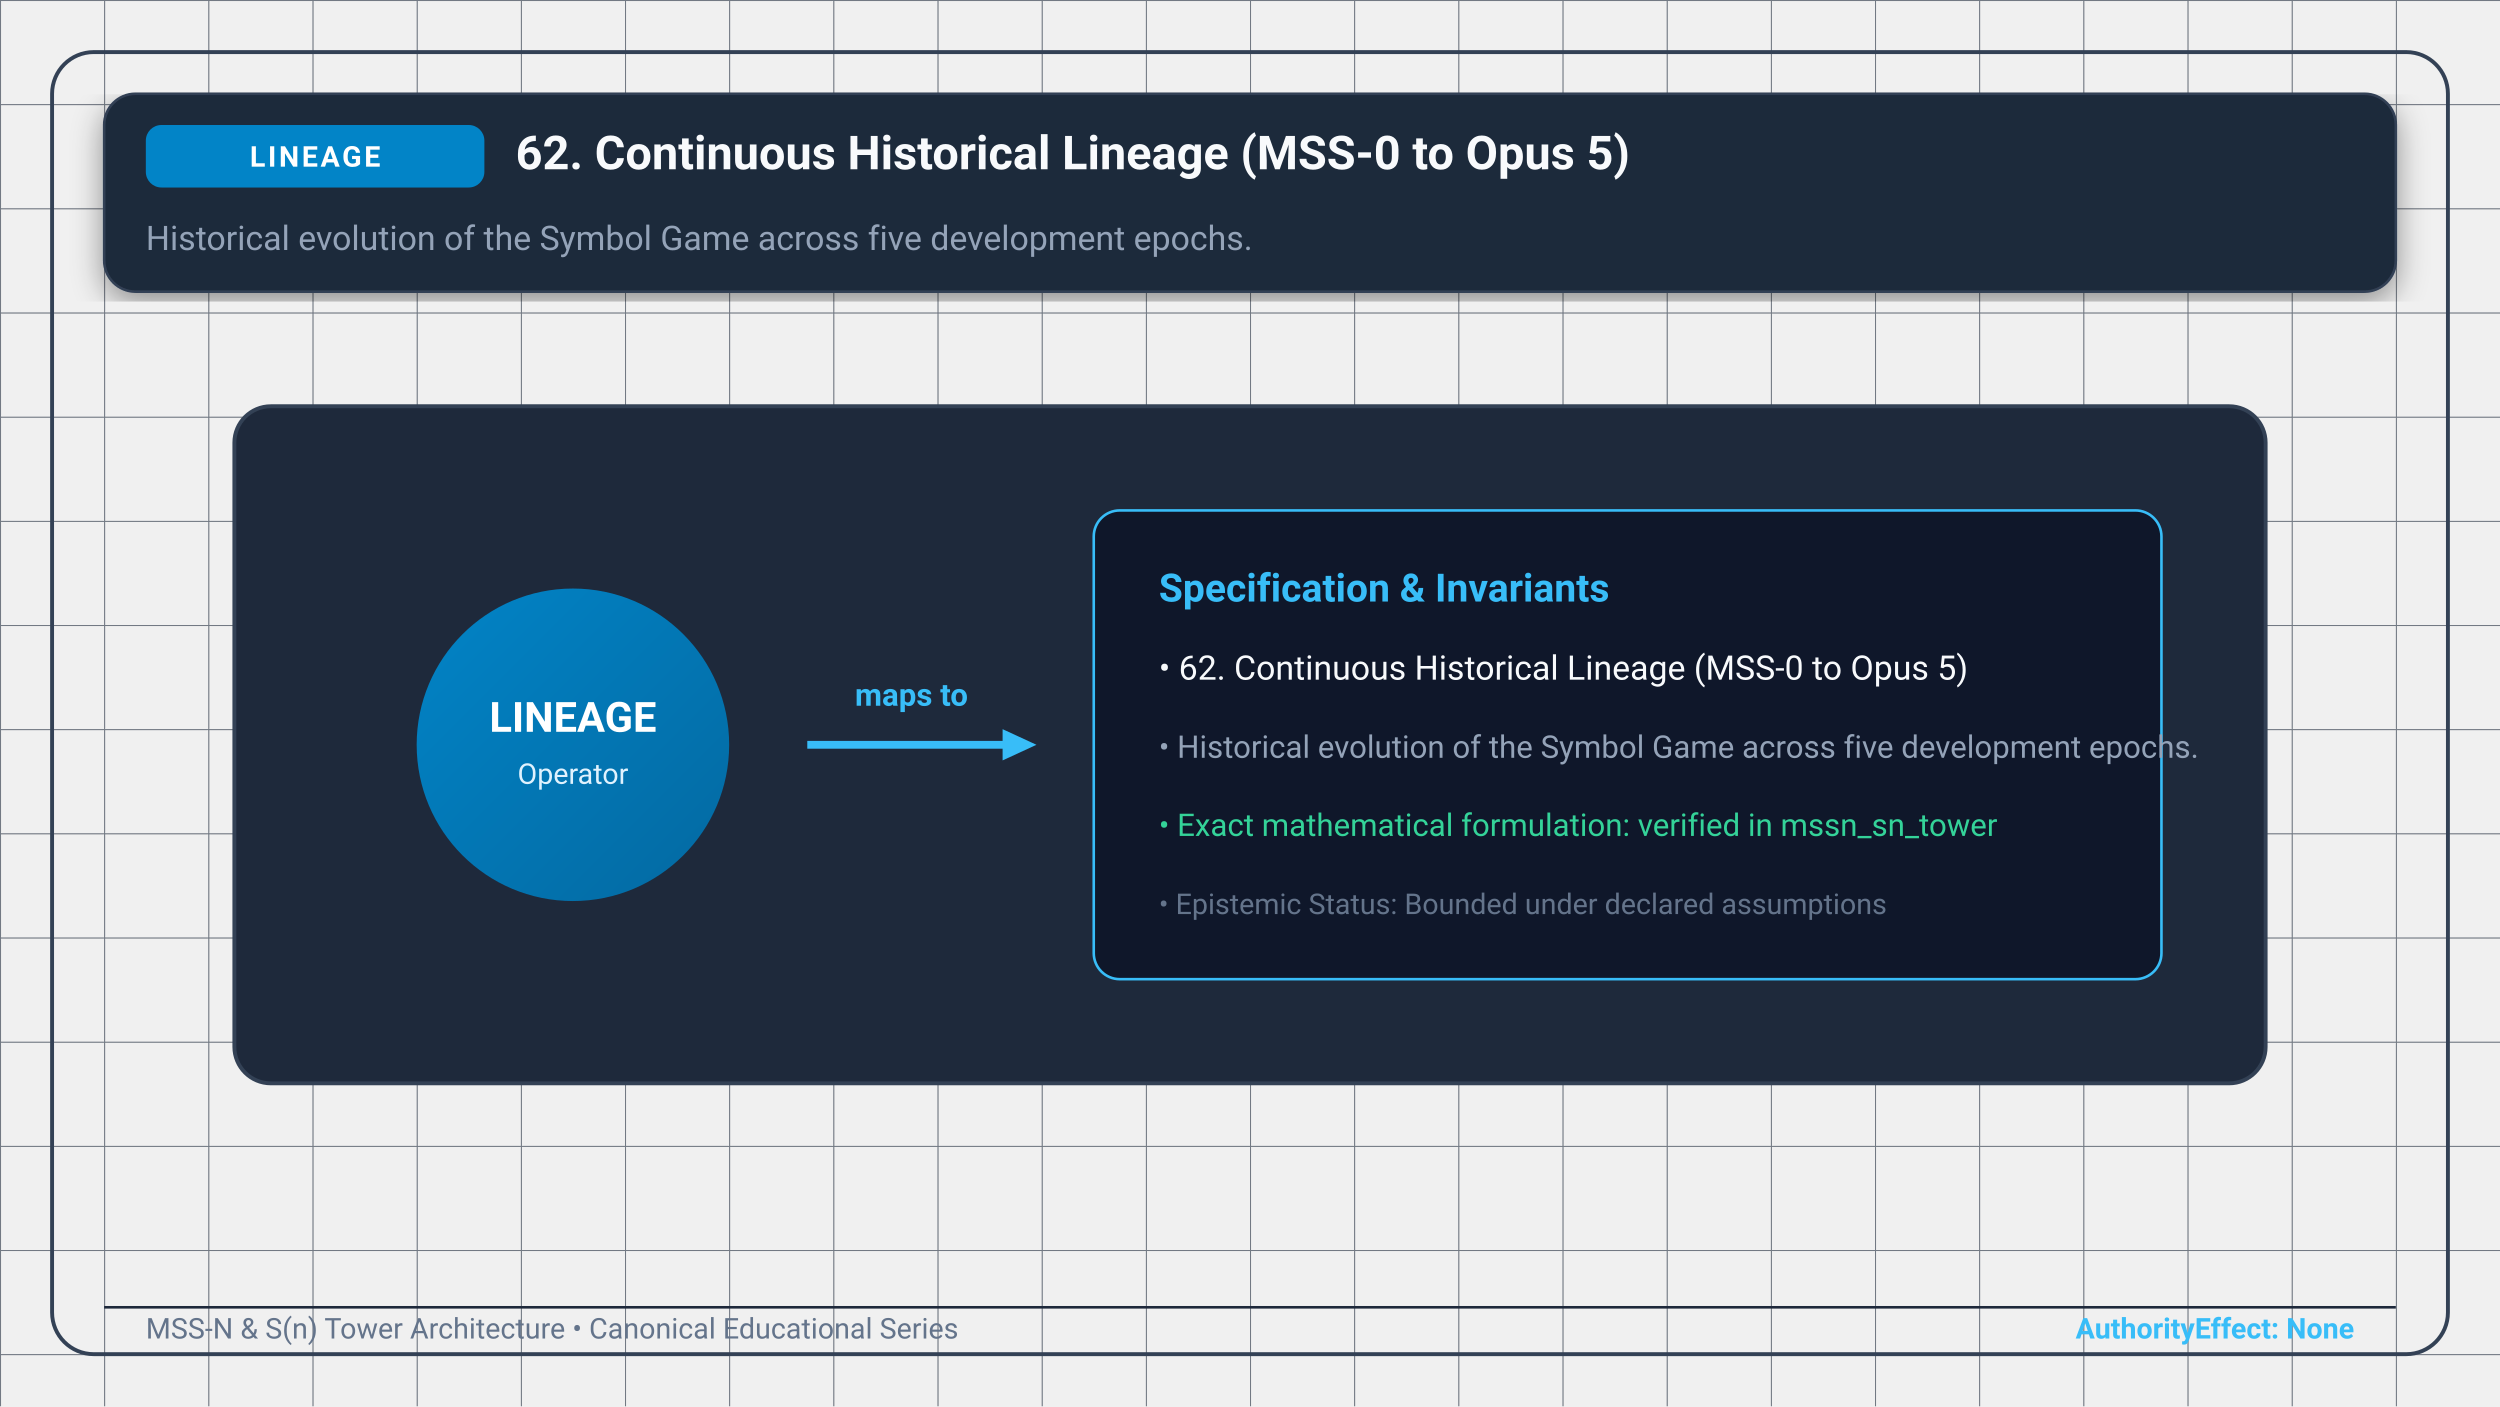
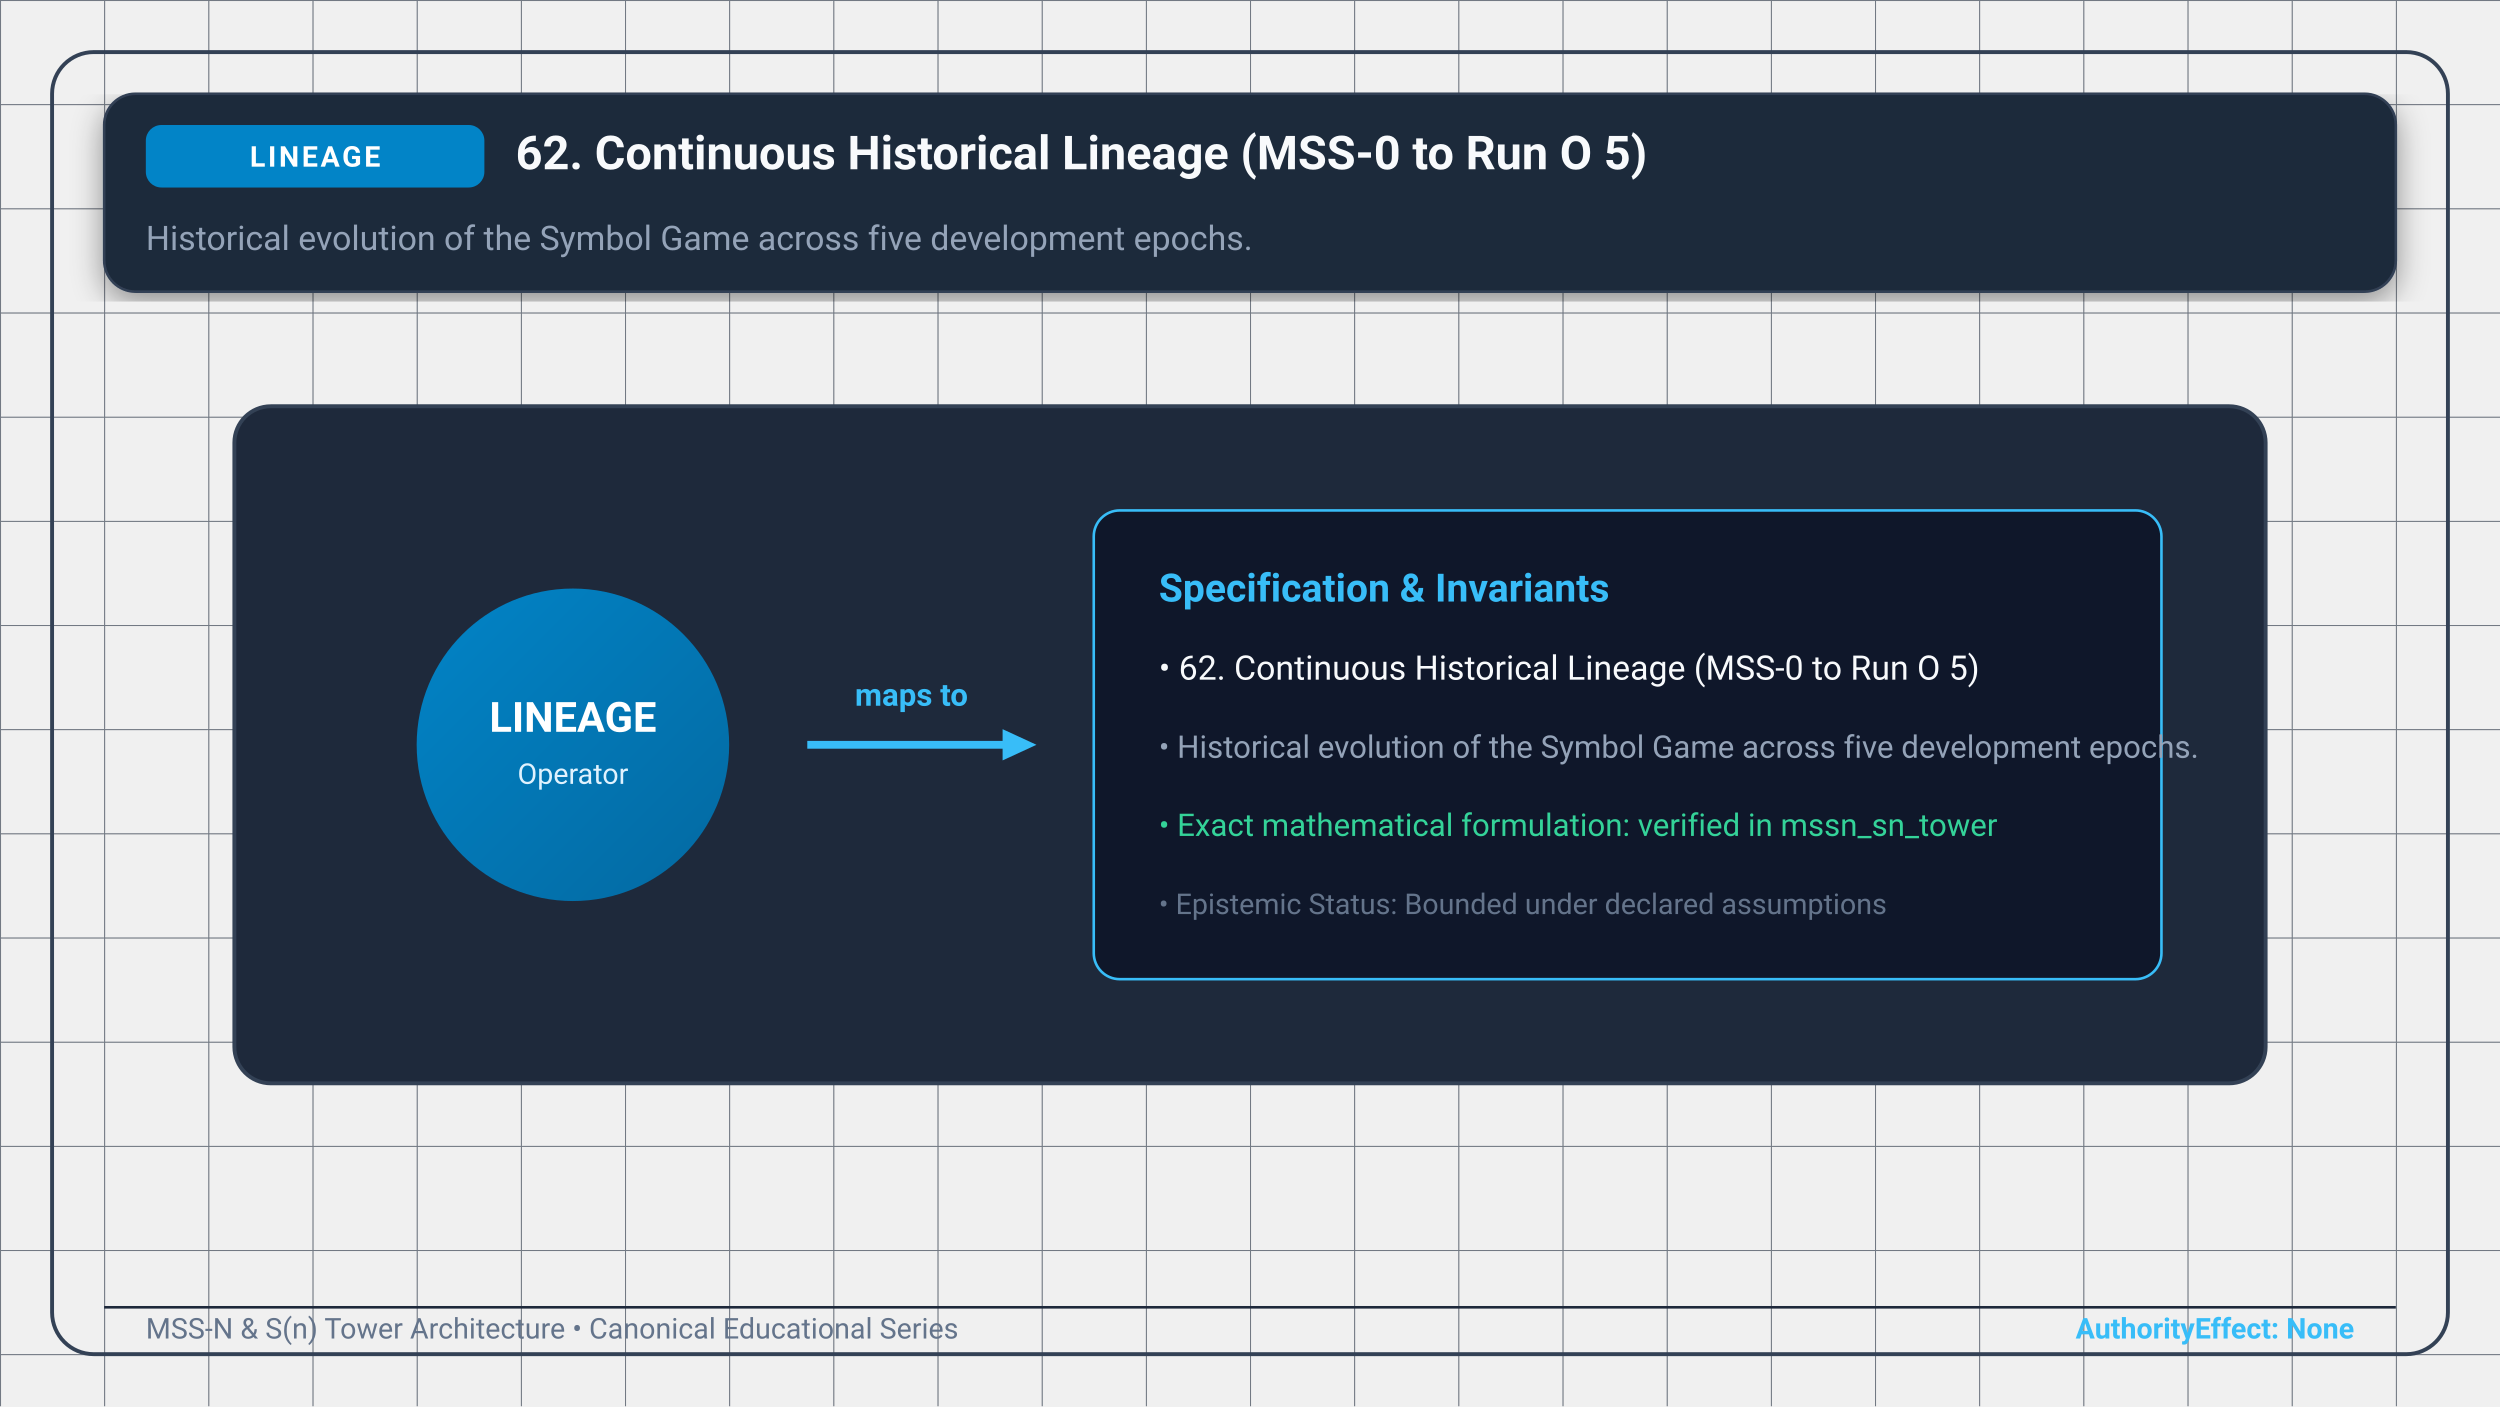
<svg xmlns="http://www.w3.org/2000/svg" viewBox="0 0 960 540" width="960" height="540" style="background-color:#0f172a;font-family:-apple-system,BlinkMacSystemFont,'Segoe UI',Roboto,Helvetica,Arial,sans-serif;">
  <defs>
    <linearGradient id="headerGrad" x1="0%" y1="0%" x2="100%" y2="0%">
      <stop offset="0%" stop-color="#38bdf8" />
      <stop offset="100%" stop-color="#818cf8" />
    </linearGradient>
    <linearGradient id="cardGrad" x1="0%" y1="0%" x2="0%" y2="100%">
      <stop offset="0%" stop-color="#1e293b" />
      <stop offset="100%" stop-color="#0f172a" />
    </linearGradient>
    <linearGradient id="cyanBox" x1="0%" y1="0%" x2="100%" y2="100%">
      <stop offset="0%" stop-color="#0284c7" />
      <stop offset="100%" stop-color="#0369a1" />
    </linearGradient>
    <linearGradient id="emeraldBox" x1="0%" y1="0%" x2="100%" y2="100%">
      <stop offset="0%" stop-color="#059669" />
      <stop offset="100%" stop-color="#047857" />
    </linearGradient>
    <linearGradient id="roseBox" x1="0%" y1="0%" x2="100%" y2="100%">
      <stop offset="0%" stop-color="#e11d48" />
      <stop offset="100%" stop-color="#be123c" />
    </linearGradient>
    <linearGradient id="amberBox" x1="0%" y1="0%" x2="100%" y2="100%">
      <stop offset="0%" stop-color="#d97706" />
      <stop offset="100%" stop-color="#b45309" />
    </linearGradient>
    <linearGradient id="purpleBox" x1="0%" y1="0%" x2="100%" y2="100%">
      <stop offset="0%" stop-color="#7c3aed" />
      <stop offset="100%" stop-color="#6d28d9" />
    </linearGradient>
    <filter id="shadow" x="-5%" y="-5%" width="110%" height="110%">
      <feDropShadow dx="0" dy="4" stdDeviation="6" flood-color="#000" flood-opacity="0.4" />
    </filter>
  </defs>
  <pattern id="grid" width="40" height="40" patternUnits="userSpaceOnUse">
    <path d="M 40 0 L 0 0 0 40" fill="none" stroke="#1e293b" stroke-width="0.8" opacity="0.6" />
  </pattern>
  <rect width="960" height="540" fill="url(#grid)" />
  <rect x="20" y="20" width="920" height="500" rx="16" fill="none" stroke="#334155" stroke-width="1.5" />
  <rect x="40" y="36" width="880" height="76" rx="12" fill="#1e293b" stroke="#334155" stroke-width="1" filter="url(#shadow)" />
  <rect x="56" y="48" width="130" height="24" rx="6" fill="#0284c7" />
  <text x="121" y="64" fill="#ffffff" font-size="11" font-weight="700" text-anchor="middle" letter-spacing="1">LINEAGE</text>
-   <text x="198" y="65" fill="#f8fafc" font-size="18" font-weight="700">62. Continuous Historical Lineage (MSS-0 to Opus 5)</text>
+   <text x="198" y="65" fill="#f8fafc" font-size="18" font-weight="700">62. Continuous Historical Lineage (MSS-0 to Run O 5)</text>
  <text x="56" y="96" fill="#94a3b8" font-size="13" font-weight="400">Historical evolution of the Symbol Game across five development epochs.</text>
  <g transform="translate(40, 126)">
    <rect x="50" y="30" width="780" height="260" rx="14" fill="#1e293b" stroke="#334155" stroke-width="1.5" />
    <circle cx="180" cy="160" r="60" fill="url(#cyanBox)" />
    <text x="180" y="155" fill="#fff" font-size="16" font-weight="700" text-anchor="middle">LINEAGE</text>
    <text x="180" y="175" fill="#e0f2fe" font-size="11" text-anchor="middle">Operator</text>
    <path d="M 270 160 L 350 160" stroke="#38bdf8" stroke-width="3" />
    <polygon points="345,154 358,160 345,166" fill="#38bdf8" />
    <text x="310" y="145" fill="#38bdf8" font-size="12" font-weight="600" text-anchor="middle">maps to</text>
    <rect x="380" y="70" width="410" height="180" rx="10" fill="#0f172a" stroke="#38bdf8" stroke-width="1" />
    <text x="405" y="105" fill="#38bdf8" font-size="15" font-weight="700">Specification &amp; Invariants</text>
-     <text x="405" y="135" fill="#f8fafc" font-size="13">• 62. Continuous Historical Lineage (MSS-0 to Opus 5)</text>
+     <text x="405" y="135" fill="#f8fafc" font-size="13">• 62. Continuous Historical Lineage (MSS-0 to Run O 5)</text>
    <text x="405" y="165" fill="#94a3b8" font-size="12">• Historical evolution of the Symbol Game across five development epochs.</text>
    <text x="405" y="195" fill="#34d399" font-size="12">• Exact mathematical formulation: verified in mssn_sn_tower</text>
    <text x="405" y="225" fill="#64748b" font-size="11">• Epistemic Status: Bounded under declared assumptions</text>
  </g>
  <line x1="40" y1="502" x2="920" y2="502" stroke="#1e293b" stroke-width="1" />
  <text x="56" y="514" fill="#64748b" font-size="11">MSS-N &amp; S(n) Tower Architecture • Canonical Educational Series</text>
  <text x="904" y="514" fill="#38bdf8" font-size="11" font-weight="600" text-anchor="end">AuthorityEffect: None</text>
</svg>
